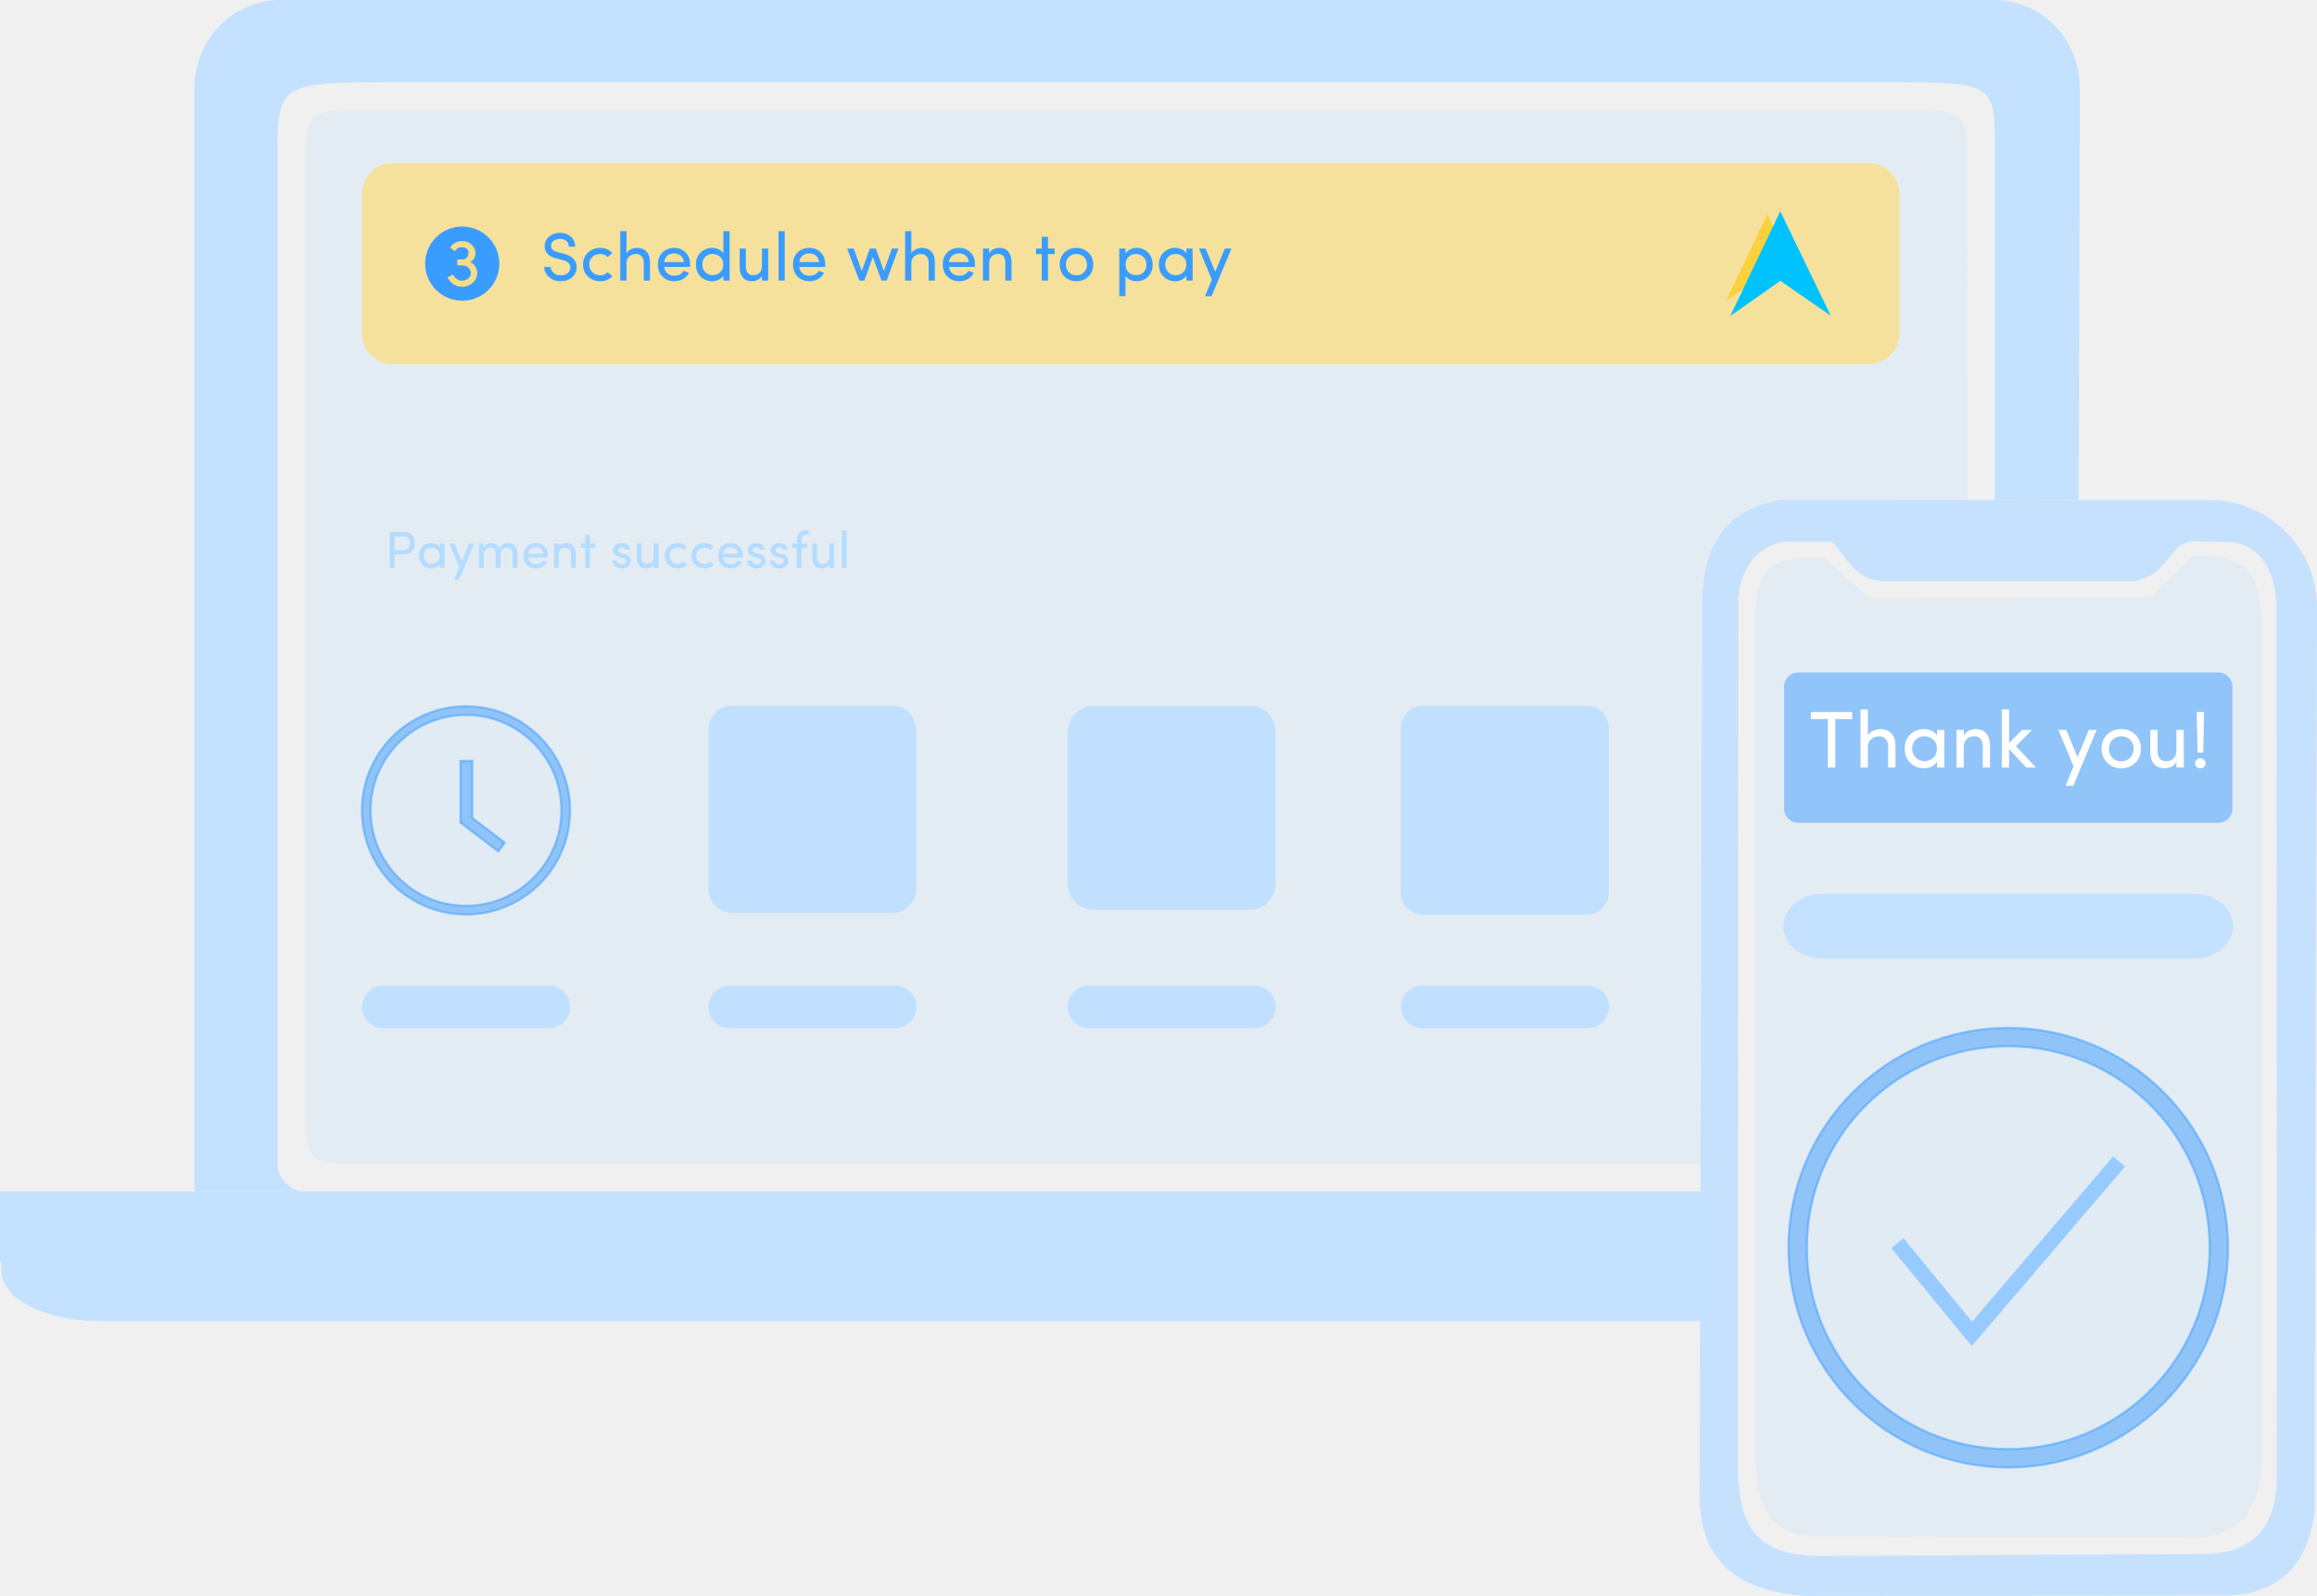
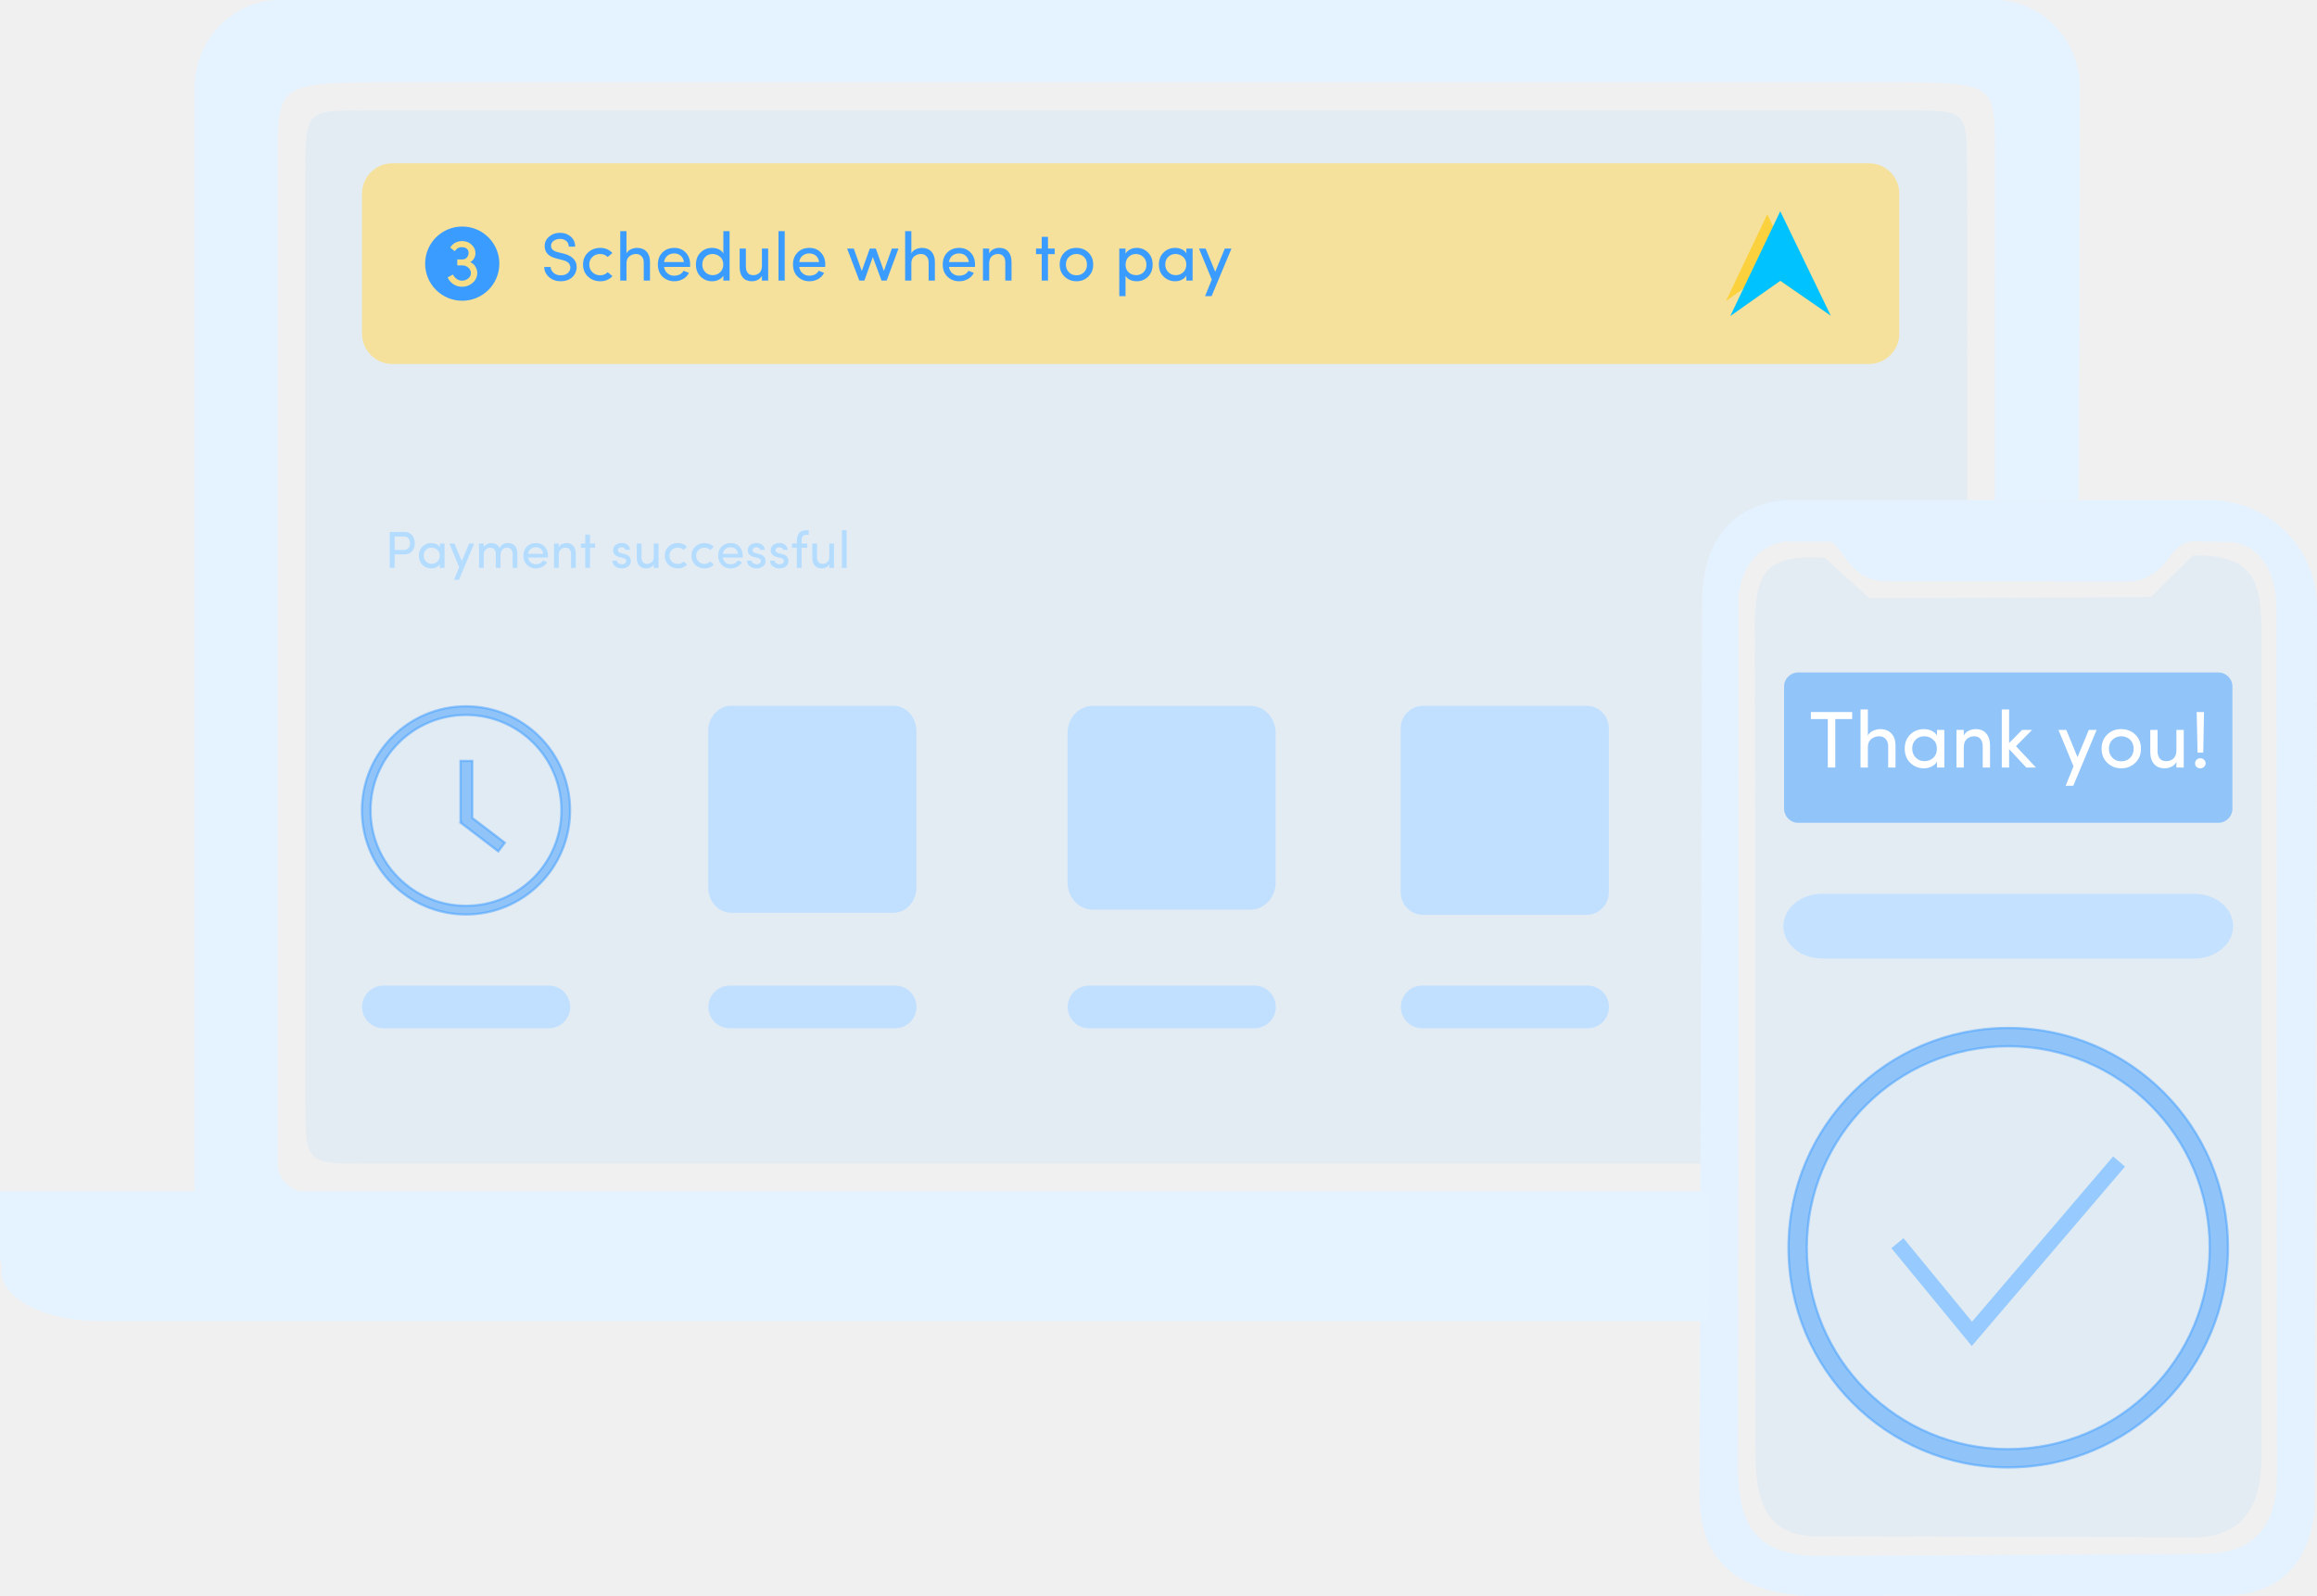
<svg xmlns="http://www.w3.org/2000/svg" xml:space="preserve" width="200.342mm" height="137.993mm" version="1.1" style="shape-rendering:geometricPrecision; text-rendering:geometricPrecision; image-rendering:optimizeQuality; fill-rule:evenodd; clip-rule:evenodd" viewBox="0 0 16827.78 11590.77">
  <defs>
    <style type="text/css">
   
    .str0 {stroke:#3B9CFF;stroke-width:16.8;stroke-miterlimit:22.926;stroke-opacity:0.49}
    .str1 {stroke:#97CBFF;stroke-width:113.79;stroke-miterlimit:22.926}
    .fil15 {fill:none}
    .fil10 {fill:#3B9CFF}
    .fil5 {fill:#C4E1FF}
-     .fil4 {fill:#c4e1ff}
-     .fil3 {fill:#c4e1ff}
+     .fil4 {fill:#E5F2FF}
+     .fil3 {fill:#E5F2FF}
    .fil11 {fill:#3B9CFF;fill-rule:nonzero}
    .fil6 {fill:#B4DCFF;fill-rule:nonzero}
    .fil7 {fill:white;fill-rule:nonzero}
    .fil12 {fill:#B4DCFF;fill-opacity:0.059}
    .fil0 {fill:#B4DCFF;fill-opacity:0.2}
    .fil9 {fill:#FBD13E;fill-rule:nonzero;fill-opacity:0.231}
    .fil8 {fill:#FBD13E;fill-opacity:0.471}
    .fil1 {fill:#3B9CFF;fill-opacity:0.49}
-     .fil2 {fill:#c4e1ff;fill-opacity:0.961}
+     .fil2 {fill:#E5F2FF;fill-opacity:0.961}
    .fil14 {fill:#00C2FF}
    .fil13 {fill:#FBD13E}
   
  </style>
  </defs>
  <g id="Layer_x0020_1">
    <g id="_2467842869232">
      <path class="fil0" d="M13253.15 4050.73c-423.39,-25.16 -491.95,105.15 -507.05,426.77l3.24 6047.92c-4.88,418.23 102.16,609.2 407.67,631.88l2689.23 6.54c436.55,31.85 588.6,-214.1 578.02,-618.79l0 -6024.16c-5.57,-379.9 -141.89,-490.35 -495.98,-487.82l-308.26 303.13 -2042.56 8.32 -324.32 -293.8z" />
      <path class="fil1" d="M13059.49 4883.72l3051.89 0c56.23,0 102.22,45.99 102.22,102.21l0 887.5c0,56.23 -46,102.22 -102.22,102.22l-3051.89 0c-56.21,0 -102.21,-46 -102.21,-102.22l0 -887.5c0,-56.23 46,-102.21 102.21,-102.21z" />
      <path class="fil2" d="M16003.65 11285.9l-2734.45 13.88c-584.72,14.57 -661.45,-271.71 -646.98,-804.91l2.71 -6164.92c30.21,-221.71 137.26,-357.58 331.24,-396.3l336.71 -0.15c98.08,38.78 137.7,288.99 409.06,288.26l1795.95 0.33c267.96,-53.81 242.19,-270.72 424.99,-291.61l298.17 8.24c202.6,28.94 308.98,229.14 311.66,459.17l3.81 6320.58c0.2,341.98 -148.37,565.48 -532.87,567.43zm-3068.46 -7655.22c-367.52,58.09 -581.73,295.11 -573.56,791.5l-18.21 6411.28c-11.33,507.29 282.97,731.64 791.87,757.31l2975.3 -2.5c398.16,8.42 643.74,-178.74 699.92,-608.64l17.29 -6581.97c-9.07,-439.42 -366.61,-768.35 -788.07,-765.85l-3104.53 -1.13z" />
      <path class="fil3" d="M12403.47 9593.46l-11693.59 0c-384.81,0 -699.57,-162.97 -699.57,-362.2l0 -68.26 -10.31 0 0 -510.62 12408.81 0 -1.84 324.37 -3.5 616.7z" />
      <path class="fil4" d="M12408.81 8652.38l-10216.37 0c-87.62,-8.21 -176.62,-101.46 -176.62,-189.49l0 -7325.88c0,-533.43 8.45,-540.14 863.56,-540.14l10759.24 0c880.25,0 848.73,-2.29 848.74,536.12l0.08 2498.25 609.07 -1.24 9.24 -2988.56c1.08,-352.81 -278.76,-641.45 -619.49,-641.45l-12454.52 0c-340.74,0 -619.49,288.64 -619.49,641.45l0 8010.94 10996.55 0z" />
      <rect class="fil5" x="12951.86" y="6490.93" width="3267.14" height="470.77" rx="283.23" ry="235.39" />
      <rect class="fil5" x="5143.55" y="5125.67" width="1511.91" height="1503.47" rx="167.11" ry="182.45" />
      <rect class="fil5" x="7753.11" y="5126.22" width="1511.91" height="1480.21" rx="182.65" ry="197.54" />
      <rect class="fil5" x="2629.53" y="7157.91" width="1511.91" height="310" rx="155.08" ry="155" />
      <rect class="fil5" x="5144.59" y="7157.92" width="1511.91" height="309.99" rx="155.07" ry="155" />
      <rect class="fil5" x="7754.16" y="7157.92" width="1511.91" height="309.99" rx="155.07" ry="155" />
      <path class="fil6" d="M2934.63 3896.23l-68.59 0 0 97.48 66.57 0c14.48,-0.13 25.54,-4.61 33.25,-13.52 7.64,-8.92 11.57,-20.42 11.69,-34.65 0,-14.22 -3.66,-26.11 -10.94,-35.59 -7.58,-9.16 -18.27,-13.72 -31.99,-13.72zm-103.86 228.33l0 -261.33 104.24 0c25.85,0 45.14,7.96 58.03,23.89 13.21,15.49 19.79,34.77 19.79,58.03 0,23.33 -6.58,42.74 -19.66,58.23 -13.15,15.55 -32.56,23.33 -58.28,23.33l-68.84 0 0 97.85 -35.27 0z" />
      <path id="1" class="fil6" d="M3176.68 4078.67c11.38,-10.62 17.07,-24.9 17.07,-42.92 0,-18.02 -5.94,-32.24 -17.76,-42.61 -11.89,-10.37 -25.86,-15.61 -41.91,-15.74 -16.12,0 -29.58,5.38 -40.46,16.13 -10.87,10.62 -16.3,24.53 -16.3,41.85 0,17.25 5.56,31.48 16.68,42.54 11.13,11.12 24.85,16.69 41.16,16.69 16.31,0 30.15,-5.32 41.53,-15.93zm51.97 45.9l-34.51 0 0 -27.18c-5.57,9.29 -13.98,16.75 -25.22,22.44 -11.26,5.69 -23.52,8.53 -36.92,8.53 -24.54,0 -45.84,-8.6 -63.85,-25.79 -17.38,-17.14 -26.11,-39.39 -26.11,-66.63 0,-27.32 8.6,-49.5 25.73,-66.51 17.19,-17.07 38.62,-25.66 64.29,-25.79 12.83,0 25.22,2.65 37.04,7.96 11.63,5.81 19.97,13.27 25.04,22.44l0 -26.62 34.51 0 0 177.13z" />
      <polygon id="2" class="fil6" points="3443.7,3947.43 3333.71,4210.66 3297.62,4210.66 3334.79,4119.13 3263.86,3947.43 3300.71,3947.43 3353.69,4075.63 3406.86,3947.43 " />
      <path id="3" class="fil6" d="M3635.5 4029.29l0 95.27 -34.51 0 0 -100.26c0,-14.67 -3.54,-25.98 -10.56,-34.01 -6.76,-8.35 -16.69,-12.52 -29.64,-12.52 -12.83,0 -23.96,4.36 -33.32,13.09 -9.42,8.72 -14.09,21.55 -14.09,38.43l0 95.27 -34.51 0 0 -177.13 34.51 0 0 26.93c4.11,-8.47 10.81,-15.42 20.23,-20.8 9.86,-5.38 18.84,-8.28 26.87,-8.79 34.07,-2.08 56.64,9.86 67.64,35.78 12.32,-24.59 32.68,-36.92 61.19,-36.92 22.19,0 39.07,6.82 50.57,20.55 11.82,13.46 17.76,32.81 17.76,57.97l0 102.41 -34.52 0 0 -99.88c0,-14.41 -3.6,-25.85 -10.74,-34.39 -7.71,-8.35 -18.14,-12.58 -31.23,-12.71 -13.02,-0.13 -23.9,4.55 -32.49,14.04 -8.66,9.48 -13.03,22 -13.15,37.67z" />
      <path id="4" class="fil6" d="M3979.83 4035.49c0,7.84 -0.13,12.32 -0.38,13.59l-143.75 0c1.71,14.29 8.03,26.11 18.9,35.53 10.5,8.66 22.26,13.02 35.35,13.02 25.6,0 43.48,-9.16 53.73,-27.5 0.25,0 0.63,0.07 1.13,0.32 0.45,0.25 1.33,0.7 2.6,1.33 1.45,0.63 3.41,1.39 5.88,2.21 2.46,0.89 4.36,1.65 5.56,2.28l14.47 5.38c-7.27,14.92 -18.27,26.42 -32.99,34.51 -14.67,8.16 -30.85,12.2 -48.49,12.2 -25.35,0 -46.97,-8.53 -64.98,-25.67 -17.14,-17.14 -25.67,-39.57 -25.67,-67.2 0,-27.69 8.53,-49.88 25.54,-66.63 17.07,-16.68 38.62,-25.09 64.79,-25.22 26.16,0 47.28,8.47 63.34,25.35 16.62,16.81 24.96,39 24.96,66.5zm-51.71 -48.42c-9.86,-8.48 -22.12,-12.71 -36.66,-12.71 -14.6,0 -27.12,4.23 -37.61,12.71 -10.37,9.04 -16.44,20.8 -18.14,35.08l109.81 0c-1.71,-14.29 -7.53,-26.05 -17.39,-35.08z" />
      <path id="5" class="fil6" d="M4058.22 4029.04l0 95.52 -34.51 0 0 -177.13 34.51 0 0 26.62c5.06,-9.86 12.64,-17.45 22.82,-22.64 10.11,-5.18 20.99,-7.77 32.56,-7.77 22.25,0 39,6.82 50.32,20.55 11.82,13.46 17.82,32.81 17.95,57.97l0 102.41 -34.51 0 0 -100.13c0,-14.92 -3.54,-26.42 -10.56,-34.45 -6.83,-8.41 -16.88,-12.58 -30.22,-12.58 -13.46,0 -24.9,4.37 -34.26,13.15 -9.42,8.72 -14.09,21.62 -14.09,38.5z" />
      <polygon id="6" class="fil6" points="4285.04,3882.57 4285.04,3947.43 4322.21,3947.43 4322.21,3978.16 4285.04,3978.16 4285.04,4124.56 4250.52,4124.56 4250.52,3978.16 4218.66,3978.16 4218.66,3947.43 4250.52,3947.43 4250.52,3882.57 " />
      <path id="7" class="fil6" d="M4472.47 3956.6c11.82,-8.66 26.11,-12.95 42.92,-12.95 16.75,0 30.66,4.29 41.59,12.89 11,8.59 17.26,20.86 18.71,36.79l-32.93 0c-1.02,-5.75 -4.05,-10.37 -9.11,-13.84 -5.56,-3.42 -11.69,-5.12 -18.52,-5.12 -6.76,0 -12.52,1.45 -17.19,4.37 -5.06,2.27 -8.21,6.26 -9.61,11.82 -1.33,5.56 -1.13,9.99 0.57,13.27 2.84,5.69 9.79,10.11 20.86,13.28l26.11 6.38c30.66,7.53 45.95,24.78 45.95,51.77 0,15.99 -6.64,28.89 -19.97,38.81 -13.46,9.54 -29.21,14.29 -47.22,14.29 -18.08,0 -33.76,-5.19 -47.1,-15.61 -13.34,-10.37 -20.1,-24.15 -20.35,-41.41l32.62 0c1.45,9.16 6.13,15.93 14.09,20.23 7.71,4.87 16.06,7.02 25.04,6.52 8.97,-0.51 15.93,-2.91 20.86,-7.21 4.93,-4.37 7.71,-9.61 8.35,-15.81 0.5,-6.19 -1.39,-11.12 -5.75,-14.85 -4.3,-3.74 -10.25,-6.45 -17.76,-8.16l-24.27 -5.63c-17.14,-4.62 -29.78,-11.38 -37.87,-20.42 -7.78,-9.36 -11,-21.05 -9.61,-35.14 1.33,-14.1 7.9,-25.48 19.6,-34.27z" />
      <path id="8" class="fil6" d="M4747.96 4043.08l0 -95.65 34.51 0 0 177.13 -34.51 0 0 -26.42c-5.06,9.74 -12.64,17.26 -22.82,22.44 -10.11,5.18 -20.86,7.78 -32.24,7.78 -21.94,0 -38.81,-6.9 -50.64,-20.74 -11.82,-13.84 -17.7,-33.06 -17.57,-57.65l0 -102.53 34.51 0 0 100.07c0,14.72 3.42,26.3 10.18,34.71 6.83,8.27 17.07,12.39 30.78,12.39 13.72,0 25.1,-4.3 34.26,-12.96 9.16,-8.66 13.66,-21.49 13.53,-38.56z" />
      <path id="9" class="fil6" d="M4923.06 3943.64c27.31,0 49.68,9.54 67.2,28.57l-26.3 21.87c-11.06,-11.12 -24.97,-16.69 -41.66,-16.69 -16.62,0 -30.78,5.38 -42.42,16.19 -11.69,10.62 -17.57,24.72 -17.57,42.36 0,17.57 5.95,31.86 17.76,42.85 11.89,11.06 26.05,16.56 42.61,16.56 16.68,0 30.47,-5.81 41.28,-17.45l26.68 22c-17.64,18.97 -39.95,28.45 -66.82,28.45 -26.93,0 -49.68,-8.53 -68.27,-25.6 -18.52,-17.33 -27.75,-39.58 -27.75,-66.82 0,-27.25 9.11,-49.44 27.25,-66.51 18.2,-17.07 40.84,-25.66 68.02,-25.79z" />
      <path id="10" class="fil6" d="M5117.13 3943.64c27.31,0 49.68,9.54 67.2,28.57l-26.3 21.87c-11.06,-11.12 -24.97,-16.69 -41.66,-16.69 -16.62,0 -30.78,5.38 -42.42,16.19 -11.69,10.62 -17.57,24.72 -17.57,42.36 0,17.57 5.95,31.86 17.76,42.85 11.89,11.06 26.05,16.56 42.61,16.56 16.68,0 30.47,-5.81 41.28,-17.45l26.68 22c-17.64,18.97 -39.95,28.45 -66.82,28.45 -26.93,0 -49.68,-8.53 -68.27,-25.6 -18.52,-17.33 -27.75,-39.58 -27.75,-66.82 0,-27.25 9.11,-49.44 27.25,-66.51 18.2,-17.07 40.84,-25.66 68.02,-25.79z" />
      <path id="11" class="fil6" d="M5394.58 4035.49c0,7.84 -0.13,12.32 -0.38,13.59l-143.75 0c1.71,14.29 8.03,26.11 18.9,35.53 10.5,8.66 22.26,13.02 35.35,13.02 25.6,0 43.48,-9.16 53.73,-27.5 0.25,0 0.63,0.07 1.13,0.32 0.45,0.25 1.33,0.7 2.6,1.33 1.45,0.63 3.41,1.39 5.88,2.21 2.46,0.89 4.36,1.65 5.56,2.28l14.47 5.38c-7.27,14.92 -18.27,26.42 -32.99,34.51 -14.67,8.16 -30.85,12.2 -48.49,12.2 -25.35,0 -46.97,-8.53 -64.98,-25.67 -17.14,-17.14 -25.67,-39.57 -25.67,-67.2 0,-27.69 8.53,-49.88 25.54,-66.63 17.07,-16.68 38.62,-25.09 64.79,-25.22 26.16,0 47.28,8.47 63.34,25.35 16.62,16.81 24.96,39 24.96,66.5zm-51.71 -48.42c-9.86,-8.48 -22.12,-12.71 -36.66,-12.71 -14.6,0 -27.12,4.23 -37.61,12.71 -10.37,9.04 -16.44,20.8 -18.14,35.08l109.81 0c-1.71,-14.29 -7.53,-26.05 -17.39,-35.08z" />
      <path id="12" class="fil6" d="M5450.85 3956.6c11.82,-8.66 26.11,-12.95 42.92,-12.95 16.75,0 30.66,4.29 41.59,12.89 11,8.59 17.26,20.86 18.71,36.79l-32.93 0c-1.02,-5.75 -4.05,-10.37 -9.11,-13.84 -5.56,-3.42 -11.69,-5.12 -18.52,-5.12 -6.76,0 -12.52,1.45 -17.19,4.37 -5.06,2.27 -8.21,6.26 -9.61,11.82 -1.33,5.56 -1.13,9.99 0.57,13.27 2.84,5.69 9.79,10.11 20.86,13.28l26.11 6.38c30.66,7.53 45.95,24.78 45.95,51.77 0,15.99 -6.64,28.89 -19.97,38.81 -13.46,9.54 -29.21,14.29 -47.22,14.29 -18.08,0 -33.76,-5.19 -47.1,-15.61 -13.34,-10.37 -20.1,-24.15 -20.35,-41.41l32.62 0c1.45,9.16 6.13,15.93 14.09,20.23 7.71,4.87 16.06,7.02 25.04,6.52 8.97,-0.51 15.93,-2.91 20.86,-7.21 4.93,-4.37 7.71,-9.61 8.35,-15.81 0.5,-6.19 -1.39,-11.12 -5.75,-14.85 -4.3,-3.74 -10.25,-6.45 -17.76,-8.16l-24.27 -5.63c-17.14,-4.62 -29.78,-11.38 -37.87,-20.42 -7.78,-9.36 -11,-21.05 -9.61,-35.14 1.33,-14.1 7.9,-25.48 19.6,-34.27z" />
      <path id="13" class="fil6" d="M5617.35 3956.6c11.82,-8.66 26.11,-12.95 42.92,-12.95 16.75,0 30.66,4.29 41.59,12.89 11,8.59 17.26,20.86 18.71,36.79l-32.93 0c-1.02,-5.75 -4.05,-10.37 -9.11,-13.84 -5.56,-3.42 -11.69,-5.12 -18.52,-5.12 -6.76,0 -12.52,1.45 -17.19,4.37 -5.06,2.27 -8.21,6.26 -9.61,11.82 -1.33,5.56 -1.13,9.99 0.57,13.27 2.84,5.69 9.79,10.11 20.86,13.28l26.11 6.38c30.66,7.53 45.95,24.78 45.95,51.77 0,15.99 -6.64,28.89 -19.97,38.81 -13.46,9.54 -29.21,14.29 -47.22,14.29 -18.08,0 -33.76,-5.19 -47.1,-15.61 -13.34,-10.37 -20.1,-24.15 -20.35,-41.41l32.62 0c1.45,9.16 6.13,15.93 14.09,20.23 7.71,4.87 16.06,7.02 25.04,6.52 8.97,-0.51 15.93,-2.91 20.86,-7.21 4.93,-4.37 7.71,-9.61 8.35,-15.81 0.5,-6.19 -1.39,-11.12 -5.75,-14.85 -4.3,-3.74 -10.25,-6.45 -17.76,-8.16l-24.27 -5.63c-17.14,-4.62 -29.78,-11.38 -37.87,-20.42 -7.78,-9.36 -11,-21.05 -9.61,-35.14 1.33,-14.1 7.9,-25.48 19.6,-34.27z" />
      <path id="14" class="fil6" d="M5854.53 3851.1l19.34 0 0 32.99 -19.41 0c-22.18,0 -33.19,15.11 -32.93,45.39l0 17.95 40.96 0 0 30.73 -40.96 0 0 146.4 -34.51 0 0 -146.4 -34.51 0 0 -30.73 34.51 0 0 -17.95c0,-25.04 5.63,-44.32 16.94,-57.85 11.31,-13.59 28.2,-20.41 50.57,-20.54z" />
      <path id="15" class="fil6" d="M6022.87 4043.08l0 -95.65 34.51 0 0 177.13 -34.51 0 0 -26.42c-5.06,9.74 -12.64,17.26 -22.82,22.44 -10.11,5.18 -20.86,7.78 -32.24,7.78 -21.94,0 -38.81,-6.9 -50.64,-20.74 -11.82,-13.84 -17.7,-33.06 -17.57,-57.65l0 -102.53 34.51 0 0 100.07c0,14.72 3.42,26.3 10.18,34.71 6.83,8.27 17.07,12.39 30.78,12.39 13.72,0 25.1,-4.3 34.26,-12.96 9.16,-8.66 13.66,-21.49 13.53,-38.56z" />
      <polygon id="16" class="fil6" points="6114.47,4124.56 6114.47,3851.1 6148.98,3851.1 6148.98,4124.56 " />
      <rect class="fil5" x="10172.83" y="5125.6" width="1511.91" height="1518.96" rx="163.65" ry="163.57" />
      <rect class="fil5" x="10173.87" y="7157.91" width="1511.91" height="310" rx="155.07" ry="155" />
      <polygon class="fil7" points="13152.1,5222.13 13152.1,5171.26 13452.03,5171.26 13452.03,5222.13 13329.26,5222.13 13329.26,5574.09 13274.89,5574.09 13274.89,5222.13 " />
      <path id="1" class="fil7" d="M13565.95 5426.86l0 147.24 -53.2 0 0 -421.54 53.2 0 0 189.53c7.41,-15.2 20.07,-26.9 38.01,-34.88 17.83,-7.99 35.18,-11.99 51.93,-11.99 34.5,0 61.68,10.72 81.46,32.25 19.78,21.54 29.52,51.06 29.14,88.77l0 157.86 -53.2 0 0 -154.35c0,-22.7 -6.04,-40.15 -18.03,-52.52 -11.6,-13.35 -27.68,-19.97 -48.24,-19.97 -20.56,0 -39.17,6.53 -55.93,19.68 -16.76,13.15 -25.14,33.14 -25.14,59.93z" />
      <path id="2" class="fil7" d="M14041.07 5503.35c17.55,-16.37 26.32,-38.39 26.32,-66.16 0,-27.78 -9.16,-49.7 -27.38,-65.68 -18.32,-15.98 -39.86,-24.07 -64.61,-24.27 -24.85,0 -45.6,8.28 -62.36,24.85 -16.77,16.37 -25.14,37.81 -25.14,64.51 0,26.6 8.58,48.52 25.72,65.58 17.15,17.15 38.29,25.73 63.44,25.73 25.14,0 46.47,-8.18 64.01,-24.55zm80.1 70.74l-53.2 0 0 -41.9c-8.58,14.32 -21.54,25.82 -38.88,34.59 -17.35,8.77 -36.24,13.15 -56.91,13.15 -37.81,0 -70.64,-13.25 -98.42,-39.75 -26.79,-26.41 -40.24,-60.71 -40.24,-102.71 0,-42.09 13.25,-76.29 39.66,-102.51 26.5,-26.31 59.54,-39.56 99.1,-39.75 19.78,0 38.88,4.09 57.1,12.28 17.93,8.96 30.79,20.46 38.59,34.59l0 -41.02 53.2 0 0 273.03z" />
      <path id="3" class="fil7" d="M14262.56 5426.86l0 147.24 -53.2 0 0 -273.03 53.2 0 0 41.02c7.79,-15.2 19.49,-26.9 35.18,-34.88 15.59,-7.99 32.35,-11.99 50.19,-11.99 34.3,0 60.12,10.52 77.56,31.67 18.22,20.76 27.48,50.57 27.68,89.35l0 157.86 -53.2 0 0 -154.35c0,-23 -5.46,-40.73 -16.28,-53.11 -10.52,-12.95 -26.01,-19.39 -46.58,-19.39 -20.76,0 -38.39,6.72 -52.82,20.27 -14.51,13.45 -21.73,33.32 -21.73,59.34z" />
      <polygon id="4" class="fil7" points="14591.72,5574.09 14538.52,5574.09 14538.52,5152.55 14591.72,5152.55 14591.72,5396.17 14685.95,5301.06 14758.45,5301.06 14641.42,5418.96 14786.41,5574.09 14716.16,5574.09 14591.72,5440.69 " />
      <polygon id="5" class="fil7" points="15227.25,5301.06 15057.69,5706.81 15002.05,5706.81 15059.35,5565.71 14950.02,5301.06 15006.83,5301.06 15088.49,5498.67 15170.43,5301.06 " />
      <path id="6" class="fil7" d="M15470.36 5503.84c17.06,-16.77 25.63,-38.79 25.63,-66.07 0,-27.38 -8.57,-49.2 -25.63,-65.58 -17.05,-16.47 -38.29,-24.75 -63.73,-24.95 -25.33,0 -46.68,8.18 -63.92,24.65 -17.44,16.56 -26.21,38.39 -26.21,65.58 0,27.09 8.58,49.11 25.63,66.07 17.06,17.05 38.39,25.53 64.02,25.53 25.73,0 47.16,-8.37 64.21,-25.23zm-63.92 76.1c-39.75,0 -73.47,-13.15 -101.34,-39.46 -27.87,-26.32 -41.8,-60.61 -41.8,-103 0,-42.38 13.74,-76.78 41.12,-103.09 27.38,-26.32 61.19,-39.37 101.53,-39.18 40.54,0 74.44,13.15 101.83,39.46 27.58,26.51 41.42,60.8 41.42,102.8 0,42 -13.84,76.2 -41.51,102.71 -27.68,26.5 -61.49,39.75 -101.25,39.75z" />
      <path id="7" class="fil7" d="M15806.84 5448.49l0 -147.43 53.2 0 0 273.03 -53.2 0 0 -40.73c-7.79,15 -19.49,26.6 -35.18,34.59 -15.59,7.99 -32.15,11.99 -49.69,11.99 -33.82,0 -59.84,-10.62 -78.06,-31.96 -18.22,-21.34 -27.28,-50.96 -27.09,-88.87l0 -158.05 53.2 0 0 154.25c0,22.7 5.27,40.54 15.69,53.5 10.52,12.77 26.31,19.1 47.46,19.1 21.14,0 38.68,-6.63 52.81,-19.97 14.14,-13.35 21.05,-33.13 20.86,-59.44z" />
      <path id="8" class="fil7" d="M15942.19 5543.79c0,-10.23 3.7,-18.91 11.11,-26.11 7.31,-7.21 16.27,-10.82 26.79,-10.82 10.42,0 19.59,3.51 27.18,10.52 7.7,7.01 11.5,15.79 11.5,26.41 0,10.63 -3.9,19.29 -11.78,25.92 -7.79,6.82 -16.77,10.23 -26.9,10.23 -10.14,0 -19.1,-3.31 -26.79,-9.94 -7.41,-7.02 -11.11,-15.79 -11.11,-26.21zm11.69 -372.53l53.2 0 -5.26 294.76 -41.51 0 -6.43 -294.76z" />
      <path class="fil8" d="M2849.57 1185.48l10724.25 0c121.36,0 220.64,99.27 220.64,220.63l0 1017.17c0,121.36 -99.28,220.64 -220.64,220.64l-10724.25 0c-121.34,0 -220.63,-99.28 -220.63,-220.64l0 -1017.17c0,-121.36 99.29,-220.63 220.63,-220.63z" />
      <path class="fil0" d="M2658.42 801.66l11186.39 -0.39c448.71,-0.02 440.53,3.89 441,449.95l2.51 2379.95 -1225.85 -0.45c-323.92,-11.78 -675.46,150.11 -700.82,694.46l-11.47 4125.61 -9691.76 0c-428.59,0 -441,3.69 -441,-449.95l0 -6749.22c0,-453.63 7.37,-449.94 441,-449.95zm191.15 383.82l10724.25 0c121.36,0 220.64,99.27 220.64,220.63l0 1017.17c0,121.36 -99.28,220.64 -220.64,220.64l-10724.25 0c-121.34,0 -220.63,-99.28 -220.63,-220.64l0 -1017.17c0,-121.36 99.29,-220.63 220.63,-220.63z" />
      <path class="fil9" d="M3357.58 1927.32l-36.46 0 0 -43.06 36.46 0c10.97,0.33 20.7,-2.97 29.29,-9.9 8.25,-7.43 13.45,-17.32 15.67,-29.53 2.31,-12.29 0.33,-22.6 -5.78,-31.02 -7.58,-11.63 -20.04,-17.82 -37.45,-18.65 -23.18,-2.06 -42.07,7.59 -56.59,29.05l-33.09 -26.16c8.83,-15.26 21.78,-27.31 38.69,-36.22 17.58,-8.41 35.81,-12.04 54.87,-10.72 26.07,1.23 47.6,10.8 64.43,28.63 17.49,17.08 25.99,37.29 25.49,60.72 0,6.27 -1.08,12.87 -3.13,19.8 -5.95,19.39 -17.66,34.07 -35.07,43.8 16.42,6.02 29.54,17.5 39.19,34.65 9.74,17.08 13.69,34.66 11.88,52.64 -2.81,27.39 -15.93,49.99 -39.35,67.73 -23.43,17.65 -50.08,25.41 -79.86,23.17 -21.12,-1.65 -40.17,-8.49 -57.08,-20.54 -16.92,-12.13 -29.87,-27.64 -38.86,-46.69l39.1 -21.21c5.94,12.54 14.2,22.61 24.67,30.2 10.81,8.5 22.52,13.29 35.31,14.27 18.81,0.91 34.82,-3.63 47.84,-13.78 14.52,-10.64 21.95,-23.76 22.44,-39.44 0.5,-15.59 -5.53,-29.12 -18.15,-40.59 -12.54,-11.47 -27.39,-17.16 -44.47,-17.16z" />
      <path class="fil10" d="M3357.09 1645.23c148.82,0 269.47,120.65 269.47,269.47 0,148.83 -120.64,269.47 -269.47,269.47 -148.82,0 -269.47,-120.64 -269.47,-269.47 0,-148.82 120.65,-269.47 269.47,-269.47zm0.5 282.09l-36.46 0 0 -43.06 36.46 0c10.97,0.33 20.7,-2.97 29.29,-9.9 8.25,-7.43 13.45,-17.32 15.67,-29.53 2.31,-12.29 0.33,-22.6 -5.78,-31.02 -7.58,-11.63 -20.04,-17.82 -37.45,-18.65 -23.18,-2.06 -42.07,7.59 -56.59,29.05l-33.09 -26.16c8.83,-15.26 21.78,-27.31 38.69,-36.22 17.58,-8.41 35.81,-12.04 54.87,-10.72 26.07,1.23 47.6,10.8 64.43,28.63 17.49,17.08 25.99,37.29 25.49,60.72 0,6.27 -1.08,12.87 -3.13,19.8 -5.95,19.39 -17.66,34.07 -35.07,43.8 16.42,6.02 29.54,17.5 39.19,34.65 9.74,17.08 13.69,34.66 11.88,52.64 -2.81,27.39 -15.93,49.99 -39.35,67.73 -23.43,17.65 -50.08,25.41 -79.86,23.17 -21.12,-1.65 -40.17,-8.49 -57.08,-20.54 -16.92,-12.13 -29.87,-27.64 -38.86,-46.69l39.1 -21.21c5.94,12.54 14.2,22.61 24.67,30.2 10.81,8.5 22.52,13.29 35.31,14.27 18.81,0.91 34.82,-3.63 47.84,-13.78 14.52,-10.64 21.95,-23.76 22.44,-39.44 0.5,-15.59 -5.53,-29.12 -18.15,-40.59 -12.54,-11.47 -27.39,-17.16 -44.47,-17.16z" />
      <path class="fil11" d="M3952.64 1939.1l46.55 0c0.33,15.43 7.3,29.37 20.91,41.9 13.61,12.53 30.78,18.67 51.69,18.34 20.91,0 37.25,-4.64 49.11,-13.85 11.78,-9.21 18.84,-21.41 21.07,-36.43 2.58,-31.27 -16.84,-51.61 -58.33,-60.98l-44.22 -11.36c-55.76,-14.19 -83.63,-44.06 -83.63,-89.44 0,-28.13 10.95,-51.2 32.86,-69.12 21.07,-18.34 47.21,-27.46 78.24,-27.46 31.11,0 57.25,9.21 78.57,27.71 21.24,18.42 31.86,42.73 31.86,72.85l-46.3 0c0,-16.93 -5.97,-30.53 -18,-40.91 -12.28,-10.21 -27.3,-15.35 -45.14,-15.35 -17.75,0 -33.43,4.64 -46.88,13.93 -12.61,9.29 -18.92,21.41 -18.92,36.34 0,23.15 16.51,38.58 49.46,46.29l44.72 10.95c32.77,8.72 56.92,22.32 72.43,40.91 15.6,18.59 21.82,41.23 18.75,67.87 -3.07,26.72 -14.93,48.54 -35.5,65.71 -20.58,17.09 -47.3,25.64 -80.15,25.64 -32.86,0 -61.06,-10.12 -84.63,-30.45 -22.98,-21 -34.51,-45.39 -34.51,-73.1z" />
      <path id="1" class="fil11" d="M4359.52 1800.21c35.84,0 65.21,12.52 88.2,37.5l-34.51 28.71c-14.52,-14.6 -32.77,-21.91 -54.68,-21.91 -21.81,0 -40.4,7.06 -55.67,21.24 -15.35,13.94 -23.07,32.44 -23.07,55.59 0,23.07 7.8,41.82 23.32,56.25 15.6,14.52 34.19,21.74 55.92,21.74 21.9,0 39.99,-7.63 54.18,-22.9l35.01 28.88c-23.15,24.89 -52.43,37.34 -87.7,37.34 -35.35,0 -65.21,-11.2 -89.61,-33.61 -24.31,-22.73 -36.42,-51.93 -36.42,-87.7 0,-35.76 11.94,-64.88 35.76,-87.28 23.9,-22.4 53.6,-33.69 89.28,-33.85z" />
      <path id="2" class="fil11" d="M4549.94 1912.3l0 125.36 -45.31 0 0 -358.93 45.31 0 0 161.38c6.3,-12.94 17.08,-22.9 32.35,-29.7 15.19,-6.8 29.95,-10.21 44.22,-10.21 29.37,0 52.51,9.12 69.36,27.46 16.84,18.34 25.14,43.48 24.8,75.59l0 134.41 -45.3 0 0 -131.42c0,-19.34 -5.15,-34.19 -15.35,-44.73 -9.87,-11.36 -23.56,-17.01 -41.07,-17.01 -17.5,0 -33.35,5.56 -47.63,16.77 -14.27,11.2 -21.4,28.21 -21.4,51.03z" />
      <path id="3" class="fil11" d="M5012.24 1920.76c0,10.29 -0.17,16.18 -0.5,17.84l-188.68 0c2.24,18.75 10.54,34.26 24.81,46.63 13.78,11.36 29.21,17.09 46.37,17.09 33.61,0 57.08,-12.03 70.53,-36.09 0.33,0 0.82,0.08 1.49,0.42 0.59,0.33 1.75,0.91 3.4,1.74 1.92,0.83 4.49,1.82 7.72,2.91 3.23,1.16 5.73,2.16 7.3,2.98l19 7.06c-9.54,19.58 -23.97,34.68 -43.31,45.3 -19.25,10.7 -40.49,16.02 -63.63,16.02 -33.27,0 -61.64,-11.2 -85.3,-33.69 -22.48,-22.49 -33.68,-51.93 -33.68,-88.2 0,-36.34 11.2,-65.46 33.52,-87.45 22.4,-21.91 50.69,-32.94 85.04,-33.1 34.35,0 62.06,11.11 83.14,33.27 21.82,22.07 32.77,51.19 32.77,87.28zm-67.87 -63.55c-12.94,-11.12 -29.05,-16.68 -48.12,-16.68 -19.17,0 -35.6,5.56 -49.37,16.68 -13.61,11.86 -21.57,27.3 -23.81,46.05l144.12 0c-2.24,-18.75 -9.87,-34.19 -22.81,-46.05z" />
      <path id="4" class="fil11" d="M5230.37 1977.18c15.1,-14.1 22.65,-32.86 22.65,-56.34 0,-23.48 -7.8,-42.06 -23.32,-55.67 -15.6,-13.61 -33.85,-20.49 -54.76,-20.66 -21,0 -38.59,7.06 -52.86,21.16 -14.27,14.27 -21.4,32.69 -21.4,55.43 0,22.65 7.22,41.23 21.65,55.59 14.44,14.44 32.27,21.65 53.51,21.65 21.24,0 39.41,-7.06 54.51,-21.16zm68.45 60.48l-45.3 0 0 -35.67c-7.3,12.2 -18.34,21.98 -33.1,29.45 -14.77,7.47 -30.95,11.2 -48.62,11.2 -32.27,0 -60.15,-11.29 -83.63,-33.85 -22.49,-22.49 -33.77,-51.69 -33.77,-87.46 0,-35.84 11.2,-64.96 33.52,-87.28 22.4,-22.4 50.2,-33.69 83.47,-33.85 17.92,0 34.26,3.49 48.87,10.45 14.51,6.97 25.64,16.84 33.27,29.46l0 -161.38 45.3 0 0 358.93z" />
      <path id="5" class="fil11" d="M5533.71 1930.71l0 -125.53 45.3 0 0 232.48 -45.3 0 0 -34.68c-6.64,12.78 -16.6,22.65 -29.95,29.46 -13.28,6.8 -27.38,10.21 -42.32,10.21 -28.79,0 -50.94,-9.05 -66.46,-27.21 -15.51,-18.18 -23.23,-43.39 -23.07,-75.67l0 -134.58 45.3 0 0 131.34c0,19.33 4.49,34.51 13.36,45.55 8.95,10.87 22.4,16.26 40.4,16.26 18.01,0 32.94,-5.64 44.97,-17.01 12.03,-11.36 17.92,-28.21 17.76,-50.62z" />
      <polygon id="6" class="fil11" points="5653.92,2037.67 5653.92,1678.74 5699.23,1678.74 5699.23,2037.67 " />
      <path id="7" class="fil11" d="M5993.77 1920.76c0,10.29 -0.17,16.18 -0.5,17.84l-188.68 0c2.24,18.75 10.54,34.26 24.81,46.63 13.78,11.36 29.21,17.09 46.37,17.09 33.61,0 57.08,-12.03 70.53,-36.09 0.33,0 0.82,0.08 1.49,0.42 0.59,0.33 1.75,0.91 3.4,1.74 1.92,0.83 4.49,1.82 7.72,2.91 3.23,1.16 5.73,2.16 7.3,2.98l19 7.06c-9.54,19.58 -23.97,34.68 -43.31,45.3 -19.25,10.7 -40.49,16.02 -63.63,16.02 -33.27,0 -61.64,-11.2 -85.3,-33.69 -22.48,-22.49 -33.68,-51.93 -33.68,-88.2 0,-36.34 11.2,-65.46 33.52,-87.45 22.4,-21.91 50.69,-32.94 85.04,-33.1 34.35,0 62.06,11.11 83.14,33.27 21.82,22.07 32.77,51.19 32.77,87.28zm-67.87 -63.55c-12.94,-11.12 -29.05,-16.68 -48.12,-16.68 -19.17,0 -35.6,5.56 -49.37,16.68 -13.61,11.86 -21.57,27.3 -23.81,46.05l144.12 0c-2.24,-18.75 -9.87,-34.19 -22.81,-46.05z" />
      <polygon id="8" class="fil11" points="6525.68,1805.18 6439.65,2037.67 6402.23,2037.67 6339,1866.91 6277.77,2037.67 6240.86,2037.67 6152.32,1805.18 6200.7,1805.18 6258.77,1967.89 6317.18,1805.18 6360.91,1805.18 6419.24,1967.89 6477.32,1805.18 " />
      <path id="9" class="fil11" d="M6619.03 1912.3l0 125.36 -45.31 0 0 -358.93 45.31 0 0 161.38c6.3,-12.94 17.08,-22.9 32.35,-29.7 15.19,-6.8 29.95,-10.21 44.22,-10.21 29.37,0 52.51,9.12 69.36,27.46 16.84,18.34 25.14,43.48 24.8,75.59l0 134.41 -45.3 0 0 -131.42c0,-19.34 -5.15,-34.19 -15.35,-44.73 -9.87,-11.36 -23.56,-17.01 -41.07,-17.01 -17.5,0 -33.35,5.56 -47.63,16.77 -14.27,11.2 -21.4,28.21 -21.4,51.03z" />
      <path id="10" class="fil11" d="M7081.33 1920.76c0,10.29 -0.17,16.18 -0.5,17.84l-188.68 0c2.24,18.75 10.54,34.26 24.81,46.63 13.78,11.36 29.21,17.09 46.37,17.09 33.61,0 57.08,-12.03 70.53,-36.09 0.33,0 0.82,0.08 1.49,0.42 0.59,0.33 1.75,0.91 3.4,1.74 1.92,0.83 4.49,1.82 7.72,2.91 3.23,1.16 5.73,2.16 7.3,2.98l19 7.06c-9.54,19.58 -23.97,34.68 -43.31,45.3 -19.25,10.7 -40.49,16.02 -63.63,16.02 -33.27,0 -61.64,-11.2 -85.3,-33.69 -22.48,-22.49 -33.68,-51.93 -33.68,-88.2 0,-36.34 11.2,-65.46 33.52,-87.45 22.4,-21.91 50.69,-32.94 85.04,-33.1 34.35,0 62.06,11.11 83.14,33.27 21.82,22.07 32.77,51.19 32.77,87.28zm-67.87 -63.55c-12.94,-11.12 -29.05,-16.68 -48.12,-16.68 -19.17,0 -35.6,5.56 -49.37,16.68 -13.61,11.86 -21.57,27.3 -23.81,46.05l144.12 0c-2.24,-18.75 -9.87,-34.19 -22.81,-46.05z" />
      <path id="11" class="fil11" d="M7184.21 1912.3l0 125.36 -45.31 0 0 -232.48 45.31 0 0 34.93c6.64,-12.94 16.59,-22.9 29.94,-29.7 13.28,-6.8 27.55,-10.21 42.74,-10.21 29.21,0 51.19,8.95 66.04,26.96 15.51,17.67 23.4,43.06 23.57,76.08l0 134.41 -45.31 0 0 -131.42c0,-19.59 -4.64,-34.68 -13.85,-45.22 -8.96,-11.04 -22.16,-16.51 -39.66,-16.51 -17.67,0 -32.69,5.73 -44.97,17.26 -12.36,11.45 -18.5,28.37 -18.5,50.53z" />
      <polygon id="12" class="fil11" points="7611.25,1720.06 7611.25,1805.18 7660.04,1805.18 7660.04,1845.51 7611.25,1845.51 7611.25,2037.67 7565.96,2037.67 7565.96,1845.51 7524.13,1845.51 7524.13,1805.18 7565.96,1805.18 7565.96,1720.06 " />
      <path id="13" class="fil11" d="M7872.52 1977.84c14.52,-14.27 21.82,-33.02 21.82,-56.25 0,-23.32 -7.3,-41.9 -21.82,-55.84 -14.51,-14.02 -32.61,-21.07 -54.26,-21.24 -21.57,0 -39.74,6.97 -54.43,20.99 -14.85,14.11 -22.32,32.69 -22.32,55.84 0,23.07 7.31,41.82 21.82,56.25 14.52,14.52 32.69,21.74 54.51,21.74 21.91,0 40.16,-7.13 54.67,-21.49zm-54.42 64.8c-33.86,0 -62.56,-11.2 -86.29,-33.61 -23.73,-22.4 -35.6,-51.61 -35.6,-87.7 0,-36.09 11.7,-65.37 35.01,-87.78 23.32,-22.4 52.11,-33.52 86.46,-33.35 34.51,0 63.39,11.2 86.7,33.6 23.49,22.57 35.27,51.77 35.27,87.53 0,35.77 -11.78,64.89 -35.35,87.46 -23.57,22.56 -52.35,33.85 -86.2,33.85z" />
      <path id="14" class="fil11" d="M8196.44 1865.84c-14.35,14.27 -21.57,33.27 -21.57,57.08 0,23.73 7.64,42.23 22.81,55.5 15.27,13.28 33.27,19.92 54.18,19.92 20.91,0 38.75,-6.97 53.44,-20.91 13.93,-13.86 20.91,-32.11 20.91,-54.76 0,-22.65 -7.3,-41.32 -21.91,-55.83 -14.68,-14.52 -32.77,-21.91 -54.09,-22.07 -21.41,-0.17 -39.33,6.89 -53.77,21.07zm-67.37 -60.65l45.31 0 0 36.59c7.63,-13.02 18.66,-23.07 33.27,-30.03 14.27,-7.72 30.2,-11.53 47.87,-11.53 32.44,0 59.91,11.28 82.31,33.93 22.49,22.4 33.68,51.61 33.68,87.53 0,35.92 -11.11,65.05 -33.43,87.45 -22.24,22.32 -49.78,33.52 -82.56,33.52 -17.67,0 -33.85,-3.49 -48.62,-10.46 -14.69,-6.97 -25.56,-16.76 -32.52,-29.21l0 147.69 -45.31 0 0 -345.49z" />
      <path id="15" class="fil11" d="M8593.45 1977.43c14.93,-13.94 22.4,-32.69 22.4,-56.34 0,-23.65 -7.8,-42.32 -23.32,-55.92 -15.6,-13.61 -33.93,-20.49 -55.01,-20.66 -21.16,0 -38.83,7.06 -53.1,21.16 -14.27,13.94 -21.4,32.2 -21.4,54.92 0,22.65 7.3,41.33 21.91,55.84 14.6,14.61 32.61,21.91 54.01,21.91 21.41,0 39.58,-6.97 54.51,-20.91zm68.2 60.23l-45.3 0 0 -35.67c-7.3,12.2 -18.34,21.98 -33.1,29.45 -14.77,7.47 -30.87,11.2 -48.46,11.2 -32.19,0 -60.15,-11.29 -83.79,-33.85 -22.82,-22.49 -34.27,-51.69 -34.27,-87.46 0,-35.84 11.28,-64.96 33.77,-87.28 22.57,-22.4 50.7,-33.69 84.38,-33.85 16.84,0 33.1,3.49 48.62,10.45 15.27,7.64 26.22,17.43 32.86,29.46l0 -34.93 45.3 0 0 232.48z" />
      <polygon id="16" class="fil11" points="8943.91,1805.18 8799.55,2150.67 8752.18,2150.67 8800.96,2030.53 8707.87,1805.18 8756.24,1805.18 8825.77,1973.45 8895.54,1805.18 " />
      <path class="fil12" d="M14585.44 7465.45c881.4,0 1595.91,714.51 1595.91,1595.91 0,881.4 -714.51,1595.91 -1595.91,1595.91 -881.4,0 -1595.91,-714.51 -1595.91,-1595.91 0,-881.4 714.51,-1595.91 1595.91,-1595.91z" />
      <path class="fil1 str0" d="M14585.44 7465.45c881.4,0 1595.91,714.51 1595.91,1595.91 0,881.4 -714.51,1595.91 -1595.91,1595.91 -881.4,0 -1595.91,-714.51 -1595.91,-1595.91 0,-881.4 714.51,-1595.91 1595.91,-1595.91zm0 132.99c807.96,0 1462.92,654.96 1462.92,1462.92 0,807.96 -654.96,1462.92 -1462.92,1462.92 -807.96,0 -1462.92,-654.96 -1462.92,-1462.92 0,-807.96 654.96,-1462.92 1462.92,-1462.92z" />
      <path class="fil12" d="M3384.45 5129.51c417.51,0 755.96,338.46 755.96,755.96 0,417.5 -338.45,755.96 -755.96,755.96 -417.51,0 -755.96,-338.46 -755.96,-755.96 0,-417.5 338.45,-755.96 755.96,-755.96z" />
      <path class="fil1 str0" d="M3384.45 5129.51c417.51,0 755.96,338.46 755.96,755.96 0,417.5 -338.45,755.96 -755.96,755.96 -417.51,0 -755.96,-338.46 -755.96,-755.96 0,-417.5 338.45,-755.96 755.96,-755.96zm0 63c382.72,0 692.96,310.24 692.96,692.96 0,382.72 -310.24,692.96 -692.96,692.96 -382.72,0 -692.96,-310.24 -692.96,-692.96 0,-382.72 310.24,-692.96 692.96,-692.96z" />
      <polygon class="fil1 str0" points="3344.73,5526.07 3430.16,5526.07 3430.16,5940.36 3666.28,6120.31 3618.66,6182.81 3344.81,5974.11 3344.88,5974.02 3344.73,5974.02 " />
      <polygon class="fil13" points="12835.68,1973.97 12535.27,2185.62 12835.28,1556.47 13138.63,2183.57 " />
      <polygon class="fil14" points="12930.06,2039.28 12566.47,2295.42 12929.56,1533.99 13296.7,2292.94 " />
      <polyline class="fil15 str1" points="13780.55,9028.46 14321.51,9687.15 15390.32,8435.57 " />
    </g>
  </g>
</svg>
